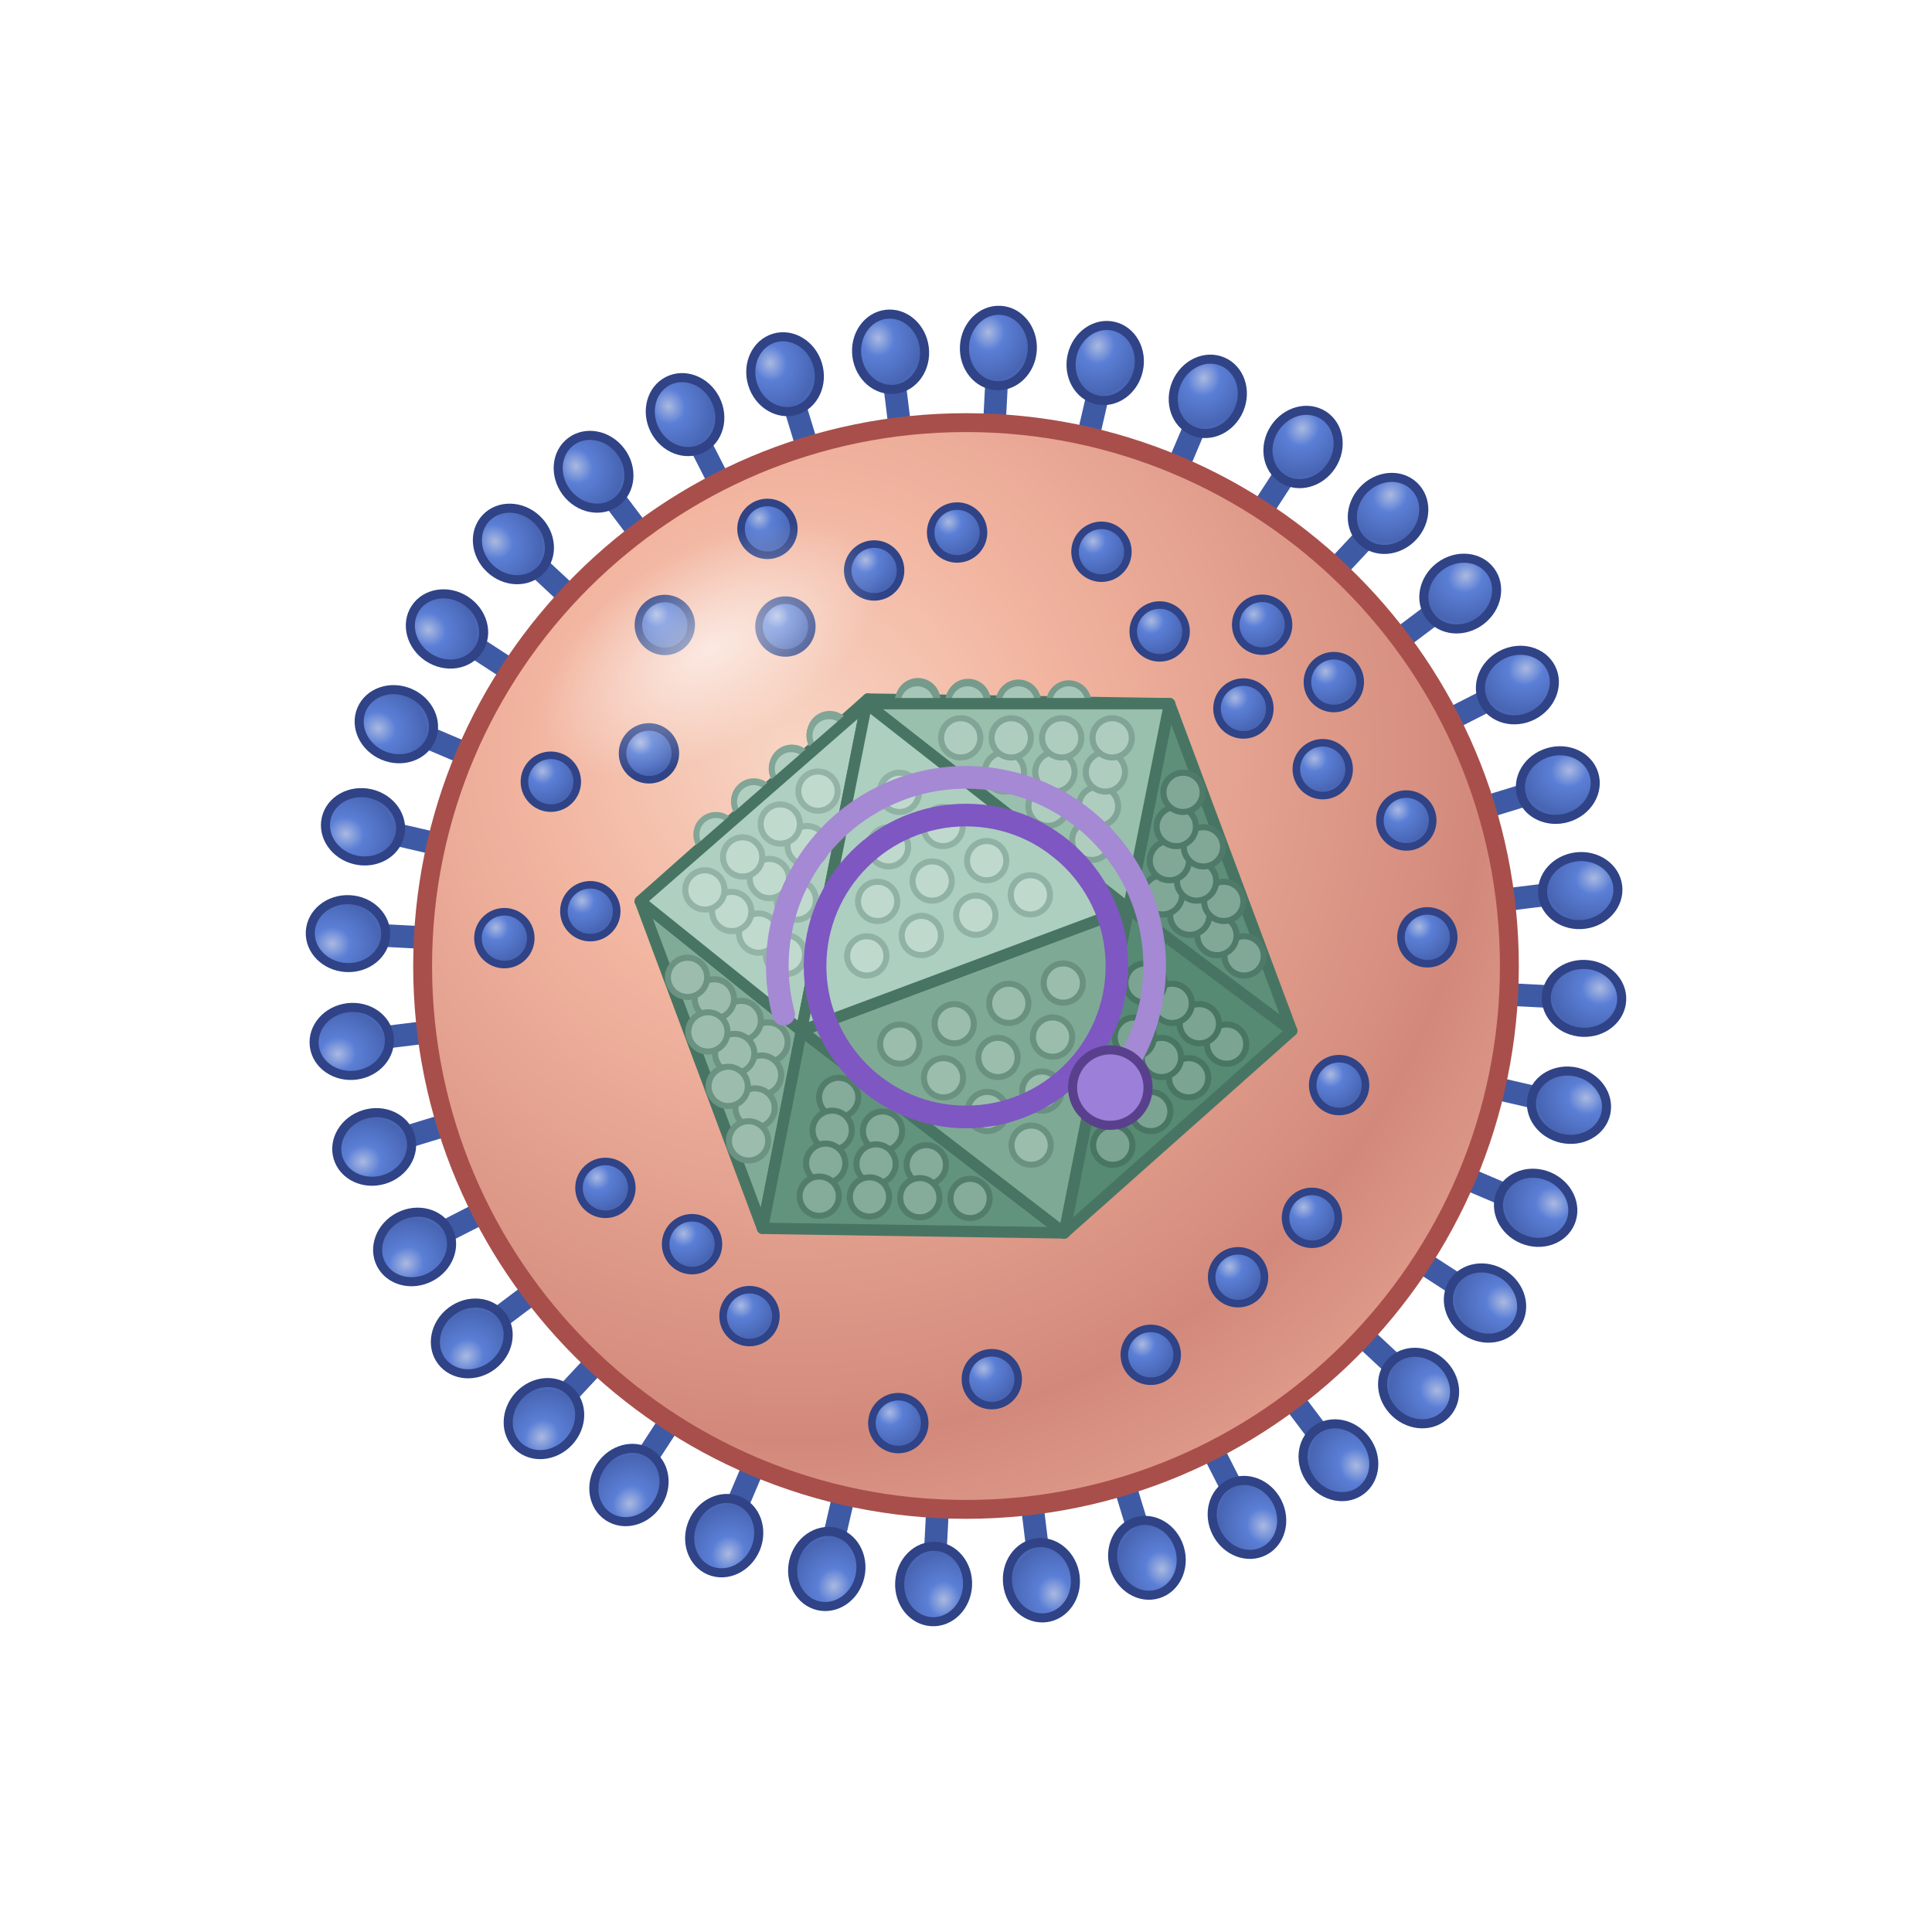
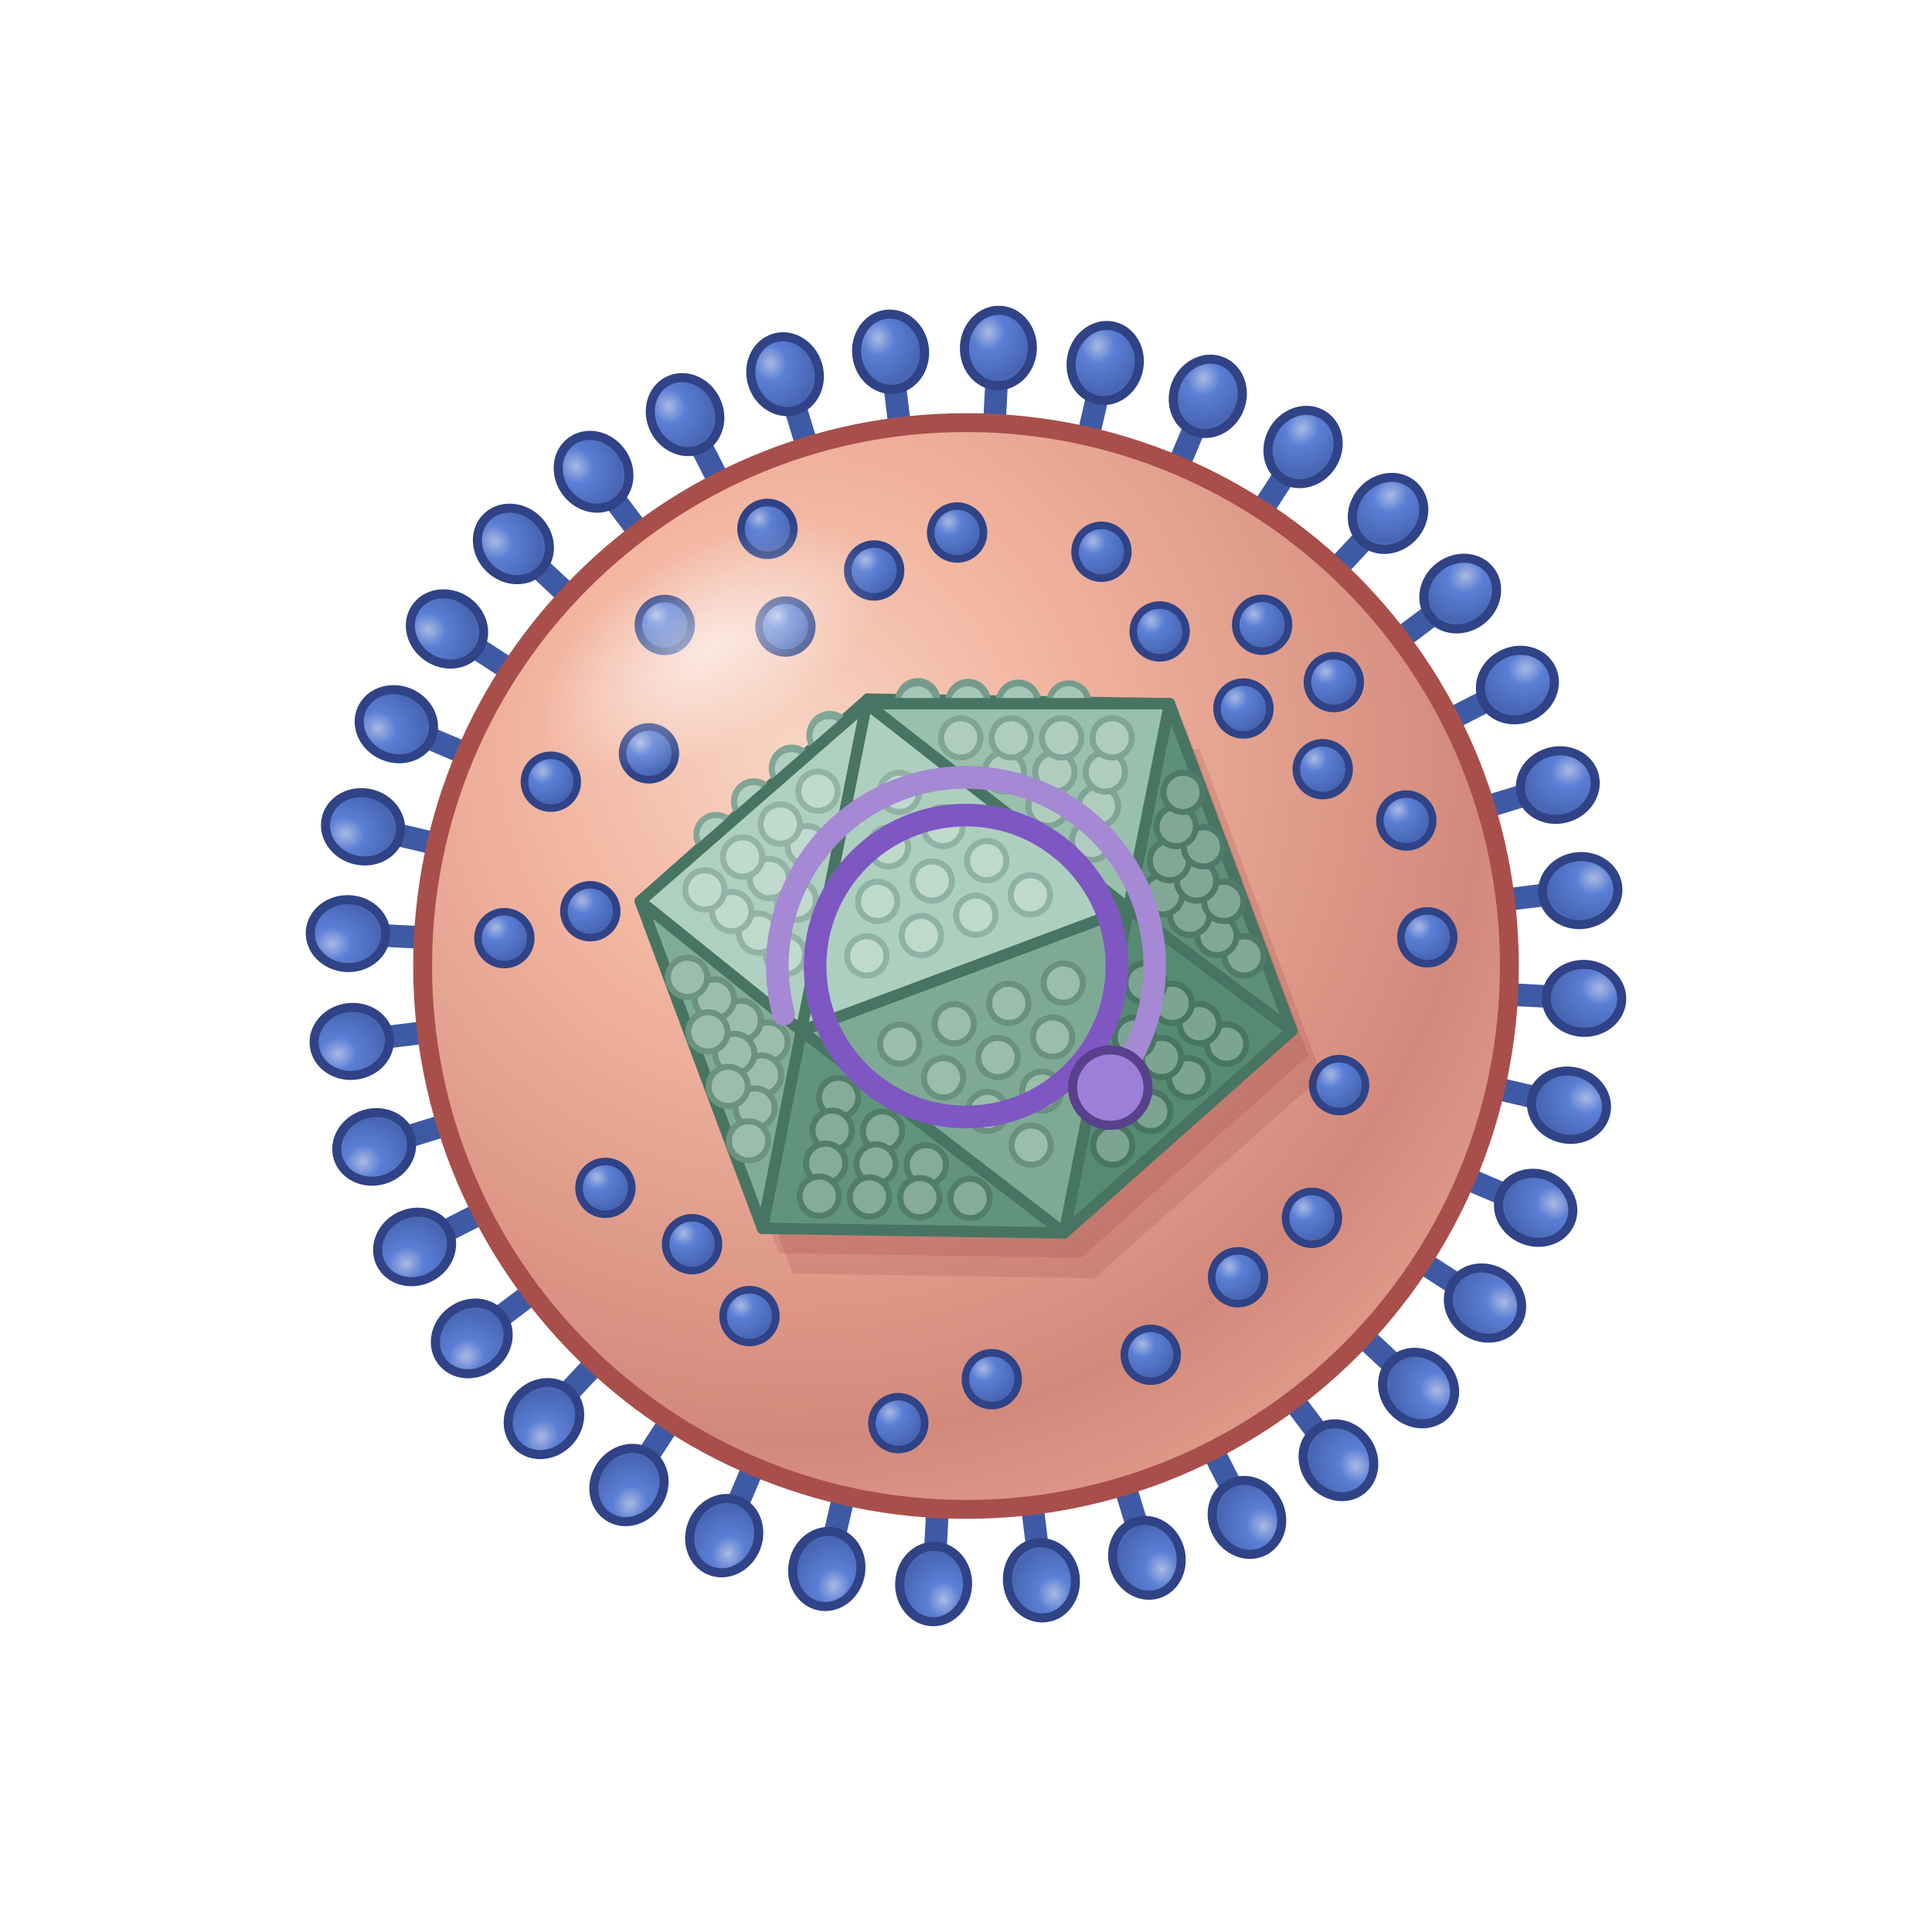
<svg xmlns="http://www.w3.org/2000/svg" viewBox="0 0 256 256" width="256" height="256" role="img" aria-labelledby="hepatitis-b-title">
  <defs>
    <radialGradient id="hepatitis-b-env" cx="0.34" cy="0.3" r="0.8">
      <stop offset="0" stop-color="#f8d5c4" />
      <stop offset="0.3" stop-color="#F2B5A0" />
      <stop offset="0.8" stop-color="#d2897b" />
      <stop offset="1" stop-color="#e29f8e" />
    </radialGradient>
    <radialGradient id="hepatitis-b-ag" cx="0.34" cy="0.3" r="0.8">
      <stop offset="0" stop-color="#aab9e1" />
      <stop offset="0.3" stop-color="#5B7FD6" />
      <stop offset="0.8" stop-color="#4865b3" />
      <stop offset="1" stop-color="#5172c5" />
    </radialGradient>
    <radialGradient id="hepatitis-b-gloss">
      <stop offset="0" stop-color="#fff" stop-opacity="0.62" />
      <stop offset="1" stop-color="#fff" stop-opacity="0" />
    </radialGradient>
  </defs>
  <g transform="translate(128 128)">
    <g transform="rotate(3)">
      <line x1="0" y1="-70" x2="0" y2="-78" stroke="#3f5aa4" stroke-width="3" stroke-linecap="round" />
      <ellipse cy="-82" rx="4.5" ry="5" fill="url(#hepatitis-b-ag)" stroke="#2f4386" stroke-width="1.2" />
    </g>
    <g transform="rotate(13)">
      <line x1="0" y1="-70" x2="0" y2="-78" stroke="#3f5aa4" stroke-width="3" stroke-linecap="round" />
      <ellipse cy="-82" rx="4.5" ry="5" fill="url(#hepatitis-b-ag)" stroke="#2f4386" stroke-width="1.2" />
    </g>
    <g transform="rotate(23)">
      <line x1="0" y1="-70" x2="0" y2="-78" stroke="#3f5aa4" stroke-width="3" stroke-linecap="round" />
      <ellipse cy="-82" rx="4.5" ry="5" fill="url(#hepatitis-b-ag)" stroke="#2f4386" stroke-width="1.2" />
    </g>
    <g transform="rotate(33)">
      <line x1="0" y1="-70" x2="0" y2="-78" stroke="#3f5aa4" stroke-width="3" stroke-linecap="round" />
      <ellipse cy="-82" rx="4.5" ry="5" fill="url(#hepatitis-b-ag)" stroke="#2f4386" stroke-width="1.2" />
    </g>
    <g transform="rotate(43)">
      <line x1="0" y1="-70" x2="0" y2="-78" stroke="#3f5aa4" stroke-width="3" stroke-linecap="round" />
      <ellipse cy="-82" rx="4.5" ry="5" fill="url(#hepatitis-b-ag)" stroke="#2f4386" stroke-width="1.2" />
    </g>
    <g transform="rotate(53)">
      <line x1="0" y1="-70" x2="0" y2="-78" stroke="#3f5aa4" stroke-width="3" stroke-linecap="round" />
      <ellipse cy="-82" rx="4.5" ry="5" fill="url(#hepatitis-b-ag)" stroke="#2f4386" stroke-width="1.2" />
    </g>
    <g transform="rotate(63)">
      <line x1="0" y1="-70" x2="0" y2="-78" stroke="#3f5aa4" stroke-width="3" stroke-linecap="round" />
      <ellipse cy="-82" rx="4.5" ry="5" fill="url(#hepatitis-b-ag)" stroke="#2f4386" stroke-width="1.2" />
    </g>
    <g transform="rotate(73)">
      <line x1="0" y1="-70" x2="0" y2="-78" stroke="#3f5aa4" stroke-width="3" stroke-linecap="round" />
      <ellipse cy="-82" rx="4.5" ry="5" fill="url(#hepatitis-b-ag)" stroke="#2f4386" stroke-width="1.2" />
    </g>
    <g transform="rotate(83)">
      <line x1="0" y1="-70" x2="0" y2="-78" stroke="#3f5aa4" stroke-width="3" stroke-linecap="round" />
      <ellipse cy="-82" rx="4.5" ry="5" fill="url(#hepatitis-b-ag)" stroke="#2f4386" stroke-width="1.2" />
    </g>
    <g transform="rotate(93)">
      <line x1="0" y1="-70" x2="0" y2="-78" stroke="#3f5aa4" stroke-width="3" stroke-linecap="round" />
      <ellipse cy="-82" rx="4.5" ry="5" fill="url(#hepatitis-b-ag)" stroke="#2f4386" stroke-width="1.2" />
    </g>
    <g transform="rotate(103)">
      <line x1="0" y1="-70" x2="0" y2="-78" stroke="#3f5aa4" stroke-width="3" stroke-linecap="round" />
      <ellipse cy="-82" rx="4.5" ry="5" fill="url(#hepatitis-b-ag)" stroke="#2f4386" stroke-width="1.2" />
    </g>
    <g transform="rotate(113)">
      <line x1="0" y1="-70" x2="0" y2="-78" stroke="#3f5aa4" stroke-width="3" stroke-linecap="round" />
      <ellipse cy="-82" rx="4.5" ry="5" fill="url(#hepatitis-b-ag)" stroke="#2f4386" stroke-width="1.2" />
    </g>
    <g transform="rotate(123)">
      <line x1="0" y1="-70" x2="0" y2="-78" stroke="#3f5aa4" stroke-width="3" stroke-linecap="round" />
      <ellipse cy="-82" rx="4.5" ry="5" fill="url(#hepatitis-b-ag)" stroke="#2f4386" stroke-width="1.2" />
    </g>
    <g transform="rotate(133)">
      <line x1="0" y1="-70" x2="0" y2="-78" stroke="#3f5aa4" stroke-width="3" stroke-linecap="round" />
      <ellipse cy="-82" rx="4.5" ry="5" fill="url(#hepatitis-b-ag)" stroke="#2f4386" stroke-width="1.2" />
    </g>
    <g transform="rotate(143)">
      <line x1="0" y1="-70" x2="0" y2="-78" stroke="#3f5aa4" stroke-width="3" stroke-linecap="round" />
      <ellipse cy="-82" rx="4.5" ry="5" fill="url(#hepatitis-b-ag)" stroke="#2f4386" stroke-width="1.2" />
    </g>
    <g transform="rotate(153)">
      <line x1="0" y1="-70" x2="0" y2="-78" stroke="#3f5aa4" stroke-width="3" stroke-linecap="round" />
      <ellipse cy="-82" rx="4.5" ry="5" fill="url(#hepatitis-b-ag)" stroke="#2f4386" stroke-width="1.2" />
    </g>
    <g transform="rotate(163)">
      <line x1="0" y1="-70" x2="0" y2="-78" stroke="#3f5aa4" stroke-width="3" stroke-linecap="round" />
      <ellipse cy="-82" rx="4.5" ry="5" fill="url(#hepatitis-b-ag)" stroke="#2f4386" stroke-width="1.2" />
    </g>
    <g transform="rotate(173)">
      <line x1="0" y1="-70" x2="0" y2="-78" stroke="#3f5aa4" stroke-width="3" stroke-linecap="round" />
      <ellipse cy="-82" rx="4.5" ry="5" fill="url(#hepatitis-b-ag)" stroke="#2f4386" stroke-width="1.2" />
    </g>
    <g transform="rotate(183)">
      <line x1="0" y1="-70" x2="0" y2="-78" stroke="#3f5aa4" stroke-width="3" stroke-linecap="round" />
      <ellipse cy="-82" rx="4.5" ry="5" fill="url(#hepatitis-b-ag)" stroke="#2f4386" stroke-width="1.2" />
    </g>
    <g transform="rotate(193)">
      <line x1="0" y1="-70" x2="0" y2="-78" stroke="#3f5aa4" stroke-width="3" stroke-linecap="round" />
      <ellipse cy="-82" rx="4.5" ry="5" fill="url(#hepatitis-b-ag)" stroke="#2f4386" stroke-width="1.2" />
    </g>
    <g transform="rotate(203)">
      <line x1="0" y1="-70" x2="0" y2="-78" stroke="#3f5aa4" stroke-width="3" stroke-linecap="round" />
      <ellipse cy="-82" rx="4.5" ry="5" fill="url(#hepatitis-b-ag)" stroke="#2f4386" stroke-width="1.2" />
    </g>
    <g transform="rotate(213)">
      <line x1="0" y1="-70" x2="0" y2="-78" stroke="#3f5aa4" stroke-width="3" stroke-linecap="round" />
      <ellipse cy="-82" rx="4.5" ry="5" fill="url(#hepatitis-b-ag)" stroke="#2f4386" stroke-width="1.2" />
    </g>
    <g transform="rotate(223)">
      <line x1="0" y1="-70" x2="0" y2="-78" stroke="#3f5aa4" stroke-width="3" stroke-linecap="round" />
      <ellipse cy="-82" rx="4.5" ry="5" fill="url(#hepatitis-b-ag)" stroke="#2f4386" stroke-width="1.2" />
    </g>
    <g transform="rotate(233)">
      <line x1="0" y1="-70" x2="0" y2="-78" stroke="#3f5aa4" stroke-width="3" stroke-linecap="round" />
      <ellipse cy="-82" rx="4.5" ry="5" fill="url(#hepatitis-b-ag)" stroke="#2f4386" stroke-width="1.2" />
    </g>
    <g transform="rotate(243)">
      <line x1="0" y1="-70" x2="0" y2="-78" stroke="#3f5aa4" stroke-width="3" stroke-linecap="round" />
      <ellipse cy="-82" rx="4.5" ry="5" fill="url(#hepatitis-b-ag)" stroke="#2f4386" stroke-width="1.2" />
    </g>
    <g transform="rotate(253)">
      <line x1="0" y1="-70" x2="0" y2="-78" stroke="#3f5aa4" stroke-width="3" stroke-linecap="round" />
      <ellipse cy="-82" rx="4.5" ry="5" fill="url(#hepatitis-b-ag)" stroke="#2f4386" stroke-width="1.2" />
    </g>
    <g transform="rotate(263)">
      <line x1="0" y1="-70" x2="0" y2="-78" stroke="#3f5aa4" stroke-width="3" stroke-linecap="round" />
      <ellipse cy="-82" rx="4.5" ry="5" fill="url(#hepatitis-b-ag)" stroke="#2f4386" stroke-width="1.2" />
    </g>
    <g transform="rotate(273)">
      <line x1="0" y1="-70" x2="0" y2="-78" stroke="#3f5aa4" stroke-width="3" stroke-linecap="round" />
      <ellipse cy="-82" rx="4.5" ry="5" fill="url(#hepatitis-b-ag)" stroke="#2f4386" stroke-width="1.2" />
    </g>
    <g transform="rotate(283)">
      <line x1="0" y1="-70" x2="0" y2="-78" stroke="#3f5aa4" stroke-width="3" stroke-linecap="round" />
      <ellipse cy="-82" rx="4.5" ry="5" fill="url(#hepatitis-b-ag)" stroke="#2f4386" stroke-width="1.2" />
    </g>
    <g transform="rotate(293)">
      <line x1="0" y1="-70" x2="0" y2="-78" stroke="#3f5aa4" stroke-width="3" stroke-linecap="round" />
      <ellipse cy="-82" rx="4.5" ry="5" fill="url(#hepatitis-b-ag)" stroke="#2f4386" stroke-width="1.2" />
    </g>
    <g transform="rotate(303)">
      <line x1="0" y1="-70" x2="0" y2="-78" stroke="#3f5aa4" stroke-width="3" stroke-linecap="round" />
      <ellipse cy="-82" rx="4.5" ry="5" fill="url(#hepatitis-b-ag)" stroke="#2f4386" stroke-width="1.2" />
    </g>
    <g transform="rotate(313)">
      <line x1="0" y1="-70" x2="0" y2="-78" stroke="#3f5aa4" stroke-width="3" stroke-linecap="round" />
      <ellipse cy="-82" rx="4.5" ry="5" fill="url(#hepatitis-b-ag)" stroke="#2f4386" stroke-width="1.2" />
    </g>
    <g transform="rotate(323)">
      <line x1="0" y1="-70" x2="0" y2="-78" stroke="#3f5aa4" stroke-width="3" stroke-linecap="round" />
      <ellipse cy="-82" rx="4.5" ry="5" fill="url(#hepatitis-b-ag)" stroke="#2f4386" stroke-width="1.2" />
    </g>
    <g transform="rotate(333)">
      <line x1="0" y1="-70" x2="0" y2="-78" stroke="#3f5aa4" stroke-width="3" stroke-linecap="round" />
      <ellipse cy="-82" rx="4.5" ry="5" fill="url(#hepatitis-b-ag)" stroke="#2f4386" stroke-width="1.2" />
    </g>
    <g transform="rotate(343)">
      <line x1="0" y1="-70" x2="0" y2="-78" stroke="#3f5aa4" stroke-width="3" stroke-linecap="round" />
      <ellipse cy="-82" rx="4.5" ry="5" fill="url(#hepatitis-b-ag)" stroke="#2f4386" stroke-width="1.2" />
    </g>
    <g transform="rotate(353)">
      <line x1="0" y1="-70" x2="0" y2="-78" stroke="#3f5aa4" stroke-width="3" stroke-linecap="round" />
      <ellipse cy="-82" rx="4.5" ry="5" fill="url(#hepatitis-b-ag)" stroke="#2f4386" stroke-width="1.2" />
    </g>
    <circle r="72" fill="url(#hepatitis-b-env)" stroke="#a84f4b" stroke-width="2.5" />
    <circle cx="61.13" cy="-3.8" r="3.5" fill="url(#hepatitis-b-ag)" stroke="#2f4386" stroke-width="1" />
    <circle cx="45.84" cy="33.37" r="3.5" fill="url(#hepatitis-b-ag)" stroke="#2f4386" stroke-width="1" />
    <circle cx="-47.78" cy="29.4" r="3.5" fill="url(#hepatitis-b-ag)" stroke="#2f4386" stroke-width="1" />
    <circle cx="24.48" cy="51.52" r="3.5" fill="url(#hepatitis-b-ag)" stroke="#2f4386" stroke-width="1" />
    <circle cx="-12.17" cy="-52.41" r="3.5" fill="url(#hepatitis-b-ag)" stroke="#2f4386" stroke-width="1" />
    <circle cx="-61.17" cy="-3.69" r="3.5" fill="url(#hepatitis-b-ag)" stroke="#2f4386" stroke-width="1" />
    <circle cx="48.74" cy="-37.62" r="3.5" fill="url(#hepatitis-b-ag)" stroke="#2f4386" stroke-width="1" />
    <circle cx="-23.93" cy="-44.98" r="3.5" fill="url(#hepatitis-b-ag)" stroke="#2f4386" stroke-width="1" />
    <circle cx="-42.01" cy="-28.18" r="3.5" fill="url(#hepatitis-b-ag)" stroke="#2f4386" stroke-width="1" />
    <circle cx="-1.18" cy="-57.44" r="3.5" fill="url(#hepatitis-b-ag)" stroke="#2f4386" stroke-width="1" />
    <circle cx="-39.91" cy="-45.19" r="3.5" fill="url(#hepatitis-b-ag)" stroke="#2f4386" stroke-width="1" />
    <circle cx="3.42" cy="54.75" r="3.5" fill="url(#hepatitis-b-ag)" stroke="#2f4386" stroke-width="1" />
    <circle cx="25.66" cy="-44.33" r="3.5" fill="url(#hepatitis-b-ag)" stroke="#2f4386" stroke-width="1" />
    <circle cx="-55.01" cy="-24.42" r="3.5" fill="url(#hepatitis-b-ag)" stroke="#2f4386" stroke-width="1" />
    <circle cx="36.05" cy="41.24" r="3.5" fill="url(#hepatitis-b-ag)" stroke="#2f4386" stroke-width="1" />
    <circle cx="39.24" cy="-45.22" r="3.5" fill="url(#hepatitis-b-ag)" stroke="#2f4386" stroke-width="1" />
    <circle cx="49.44" cy="15.78" r="3.5" fill="url(#hepatitis-b-ag)" stroke="#2f4386" stroke-width="1" />
    <circle cx="47.27" cy="-26.08" r="3.5" fill="url(#hepatitis-b-ag)" stroke="#2f4386" stroke-width="1" />
    <circle cx="-36.3" cy="36.86" r="3.5" fill="url(#hepatitis-b-ag)" stroke="#2f4386" stroke-width="1" />
    <circle cx="17.95" cy="-54.89" r="3.5" fill="url(#hepatitis-b-ag)" stroke="#2f4386" stroke-width="1" />
    <circle cx="-8.97" cy="60.57" r="3.5" fill="url(#hepatitis-b-ag)" stroke="#2f4386" stroke-width="1" />
    <circle cx="-26.31" cy="-57.92" r="3.5" fill="url(#hepatitis-b-ag)" stroke="#2f4386" stroke-width="1" />
    <circle cx="-49.78" cy="-7.26" r="3.5" fill="url(#hepatitis-b-ag)" stroke="#2f4386" stroke-width="1" />
    <circle cx="-28.69" cy="46.39" r="3.5" fill="url(#hepatitis-b-ag)" stroke="#2f4386" stroke-width="1" />
    <circle cx="36.76" cy="-34.12" r="3.5" fill="url(#hepatitis-b-ag)" stroke="#2f4386" stroke-width="1" />
    <circle cx="58.34" cy="-19.28" r="3.5" fill="url(#hepatitis-b-ag)" stroke="#2f4386" stroke-width="1" />
+   </g>
+   <g transform="translate(2.2 3.3)">
+     <path d="M114.82 93.24L114.99 92.63L84.84 119.42ZM114.82 93.24L154.97 93.24L114.99 92.63ZM101.03 162.76L84.84 119.42L106.19 136.58ZM154.97 93.24L149.53 120.4L171.16 136.58ZM101.03 162.76L141.01 163.37L106.19 136.58ZM141.01 163.37L149.53 120.4L171.16 136.58ZM114.82 93.24L84.84 119.42L106.19 136.58ZM114.82 93.24L154.97 93.24L149.53 120.4ZM141.01 163.37L149.53 120.4L106.19 136.58ZM114.82 93.24L149.53 120.4L106.19 136.58Z" fill="#7e161c" opacity="0.13" />
+   </g>
+   <g transform="translate(4 6)">
+     <path d="M114.82 93.24L114.99 92.63L84.84 119.42ZM114.82 93.24L154.97 93.24L114.99 92.63ZM101.03 162.76L84.84 119.42L106.19 136.58ZM154.97 93.24L149.53 120.4L171.16 136.58ZM101.03 162.76L141.01 163.37L106.19 136.58ZM141.01 163.37L149.53 120.4L171.16 136.58ZM114.82 93.24L84.84 119.42L106.19 136.58ZM114.82 93.24L154.97 93.24L149.53 120.4ZM141.01 163.37L149.53 120.4L106.19 136.58ZM114.82 93.24L149.53 120.4L106.19 136.58Z" fill="#7e161c" opacity="0.13" />
  </g>
  <polygon points="114.82,93.24 114.99,92.63 84.84,119.42" fill="#9bc1af" stroke="#487563" stroke-width="1.5" stroke-linejoin="round" />
  <circle cx="94.87" cy="110.59" r="2.6" fill="#b1cfc1" stroke="#81a596" stroke-width="0.8" />
  <circle cx="99.89" cy="106.13" r="2.6" fill="#b1cfc1" stroke="#81a596" stroke-width="0.8" />
  <circle cx="104.92" cy="101.66" r="2.6" fill="#b1cfc1" stroke="#81a596" stroke-width="0.8" />
  <circle cx="109.94" cy="97.2" r="2.6" fill="#b1cfc1" stroke="#81a596" stroke-width="0.8" />
  <circle cx="99.86" cy="106.23" r="2.6" fill="#b1cfc1" stroke="#81a596" stroke-width="0.8" />
  <circle cx="104.89" cy="101.77" r="2.6" fill="#b1cfc1" stroke="#81a596" stroke-width="0.8" />
  <circle cx="109.91" cy="97.3" r="2.6" fill="#b1cfc1" stroke="#81a596" stroke-width="0.8" />
  <circle cx="104.86" cy="101.87" r="2.6" fill="#b1cfc1" stroke="#81a596" stroke-width="0.8" />
  <circle cx="109.88" cy="97.4" r="2.6" fill="#b1cfc1" stroke="#81a596" stroke-width="0.8" />
  <circle cx="109.86" cy="97.5" r="2.6" fill="#b1cfc1" stroke="#81a596" stroke-width="0.8" />
  <polygon points="114.82,93.24 154.97,93.24 114.99,92.63" fill="#8db6a3" stroke="#487563" stroke-width="1.5" stroke-linejoin="round" />
  <circle cx="121.63" cy="92.84" r="2.6" fill="#a6c6b7" stroke="#769b8c" stroke-width="0.8" />
  <circle cx="128.29" cy="92.94" r="2.6" fill="#a6c6b7" stroke="#769b8c" stroke-width="0.8" />
  <circle cx="134.95" cy="93.04" r="2.6" fill="#a6c6b7" stroke="#769b8c" stroke-width="0.8" />
  <circle cx="141.62" cy="93.14" r="2.6" fill="#a6c6b7" stroke="#769b8c" stroke-width="0.8" />
  <circle cx="121.6" cy="92.94" r="2.6" fill="#a6c6b7" stroke="#769b8c" stroke-width="0.8" />
  <circle cx="128.26" cy="93.04" r="2.6" fill="#a6c6b7" stroke="#769b8c" stroke-width="0.8" />
  <circle cx="134.93" cy="93.14" r="2.6" fill="#a6c6b7" stroke="#769b8c" stroke-width="0.8" />
  <circle cx="121.57" cy="93.04" r="2.6" fill="#a6c6b7" stroke="#769b8c" stroke-width="0.8" />
  <circle cx="128.23" cy="93.14" r="2.6" fill="#a6c6b7" stroke="#769b8c" stroke-width="0.8" />
  <circle cx="121.54" cy="93.14" r="2.6" fill="#a6c6b7" stroke="#769b8c" stroke-width="0.8" />
  <polygon points="101.03,162.76 84.84,119.42 106.19,136.58" fill="#80ab97" stroke="#487563" stroke-width="1.5" stroke-linejoin="round" />
  <circle cx="101.77" cy="138.08" r="2.6" fill="#9cbdae" stroke="#6c9282" stroke-width="0.8" />
  <circle cx="98.22" cy="135.22" r="2.6" fill="#9cbdae" stroke="#6c9282" stroke-width="0.8" />
  <circle cx="94.66" cy="132.36" r="2.6" fill="#9cbdae" stroke="#6c9282" stroke-width="0.8" />
  <circle cx="91.1" cy="129.5" r="2.6" fill="#9cbdae" stroke="#6c9282" stroke-width="0.8" />
  <circle cx="100.91" cy="142.45" r="2.6" fill="#9cbdae" stroke="#6c9282" stroke-width="0.8" />
  <circle cx="97.35" cy="139.59" r="2.6" fill="#9cbdae" stroke="#6c9282" stroke-width="0.8" />
  <circle cx="93.8" cy="136.73" r="2.6" fill="#9cbdae" stroke="#6c9282" stroke-width="0.8" />
  <circle cx="100.05" cy="146.81" r="2.6" fill="#9cbdae" stroke="#6c9282" stroke-width="0.8" />
  <circle cx="96.49" cy="143.95" r="2.6" fill="#9cbdae" stroke="#6c9282" stroke-width="0.8" />
  <circle cx="99.19" cy="151.17" r="2.6" fill="#9cbdae" stroke="#6c9282" stroke-width="0.8" />
  <polygon points="154.97,93.24 149.53,120.4 171.16,136.58" fill="#5d8f79" stroke="#487563" stroke-width="1.5" stroke-linejoin="round" />
  <circle cx="164.85" cy="126.66" r="2.6" fill="#81a896" stroke="#4f7968" stroke-width="0.8" />
  <circle cx="161.25" cy="123.96" r="2.6" fill="#81a896" stroke="#4f7968" stroke-width="0.8" />
  <circle cx="157.65" cy="121.27" r="2.6" fill="#81a896" stroke="#4f7968" stroke-width="0.8" />
  <circle cx="154.04" cy="118.57" r="2.6" fill="#81a896" stroke="#4f7968" stroke-width="0.8" />
  <circle cx="162.16" cy="119.44" r="2.6" fill="#81a896" stroke="#4f7968" stroke-width="0.8" />
  <circle cx="158.55" cy="116.74" r="2.6" fill="#81a896" stroke="#4f7968" stroke-width="0.8" />
  <circle cx="154.95" cy="114.04" r="2.6" fill="#81a896" stroke="#4f7968" stroke-width="0.8" />
  <circle cx="159.46" cy="112.21" r="2.6" fill="#81a896" stroke="#4f7968" stroke-width="0.8" />
  <circle cx="155.86" cy="109.52" r="2.6" fill="#81a896" stroke="#4f7968" stroke-width="0.8" />
  <circle cx="156.76" cy="104.99" r="2.6" fill="#81a896" stroke="#4f7968" stroke-width="0.8" />
  <polygon points="101.03,162.76 141.01,163.37 106.19,136.58" fill="#62937d" stroke="#487563" stroke-width="1.5" stroke-linejoin="round" />
  <circle cx="111.13" cy="145.41" r="2.6" fill="#85ab9a" stroke="#537d6b" stroke-width="0.8" />
  <circle cx="116.94" cy="149.87" r="2.6" fill="#85ab9a" stroke="#537d6b" stroke-width="0.8" />
  <circle cx="122.74" cy="154.34" r="2.6" fill="#85ab9a" stroke="#537d6b" stroke-width="0.8" />
  <circle cx="128.54" cy="158.8" r="2.6" fill="#85ab9a" stroke="#537d6b" stroke-width="0.8" />
  <circle cx="110.27" cy="149.77" r="2.6" fill="#85ab9a" stroke="#537d6b" stroke-width="0.8" />
  <circle cx="116.08" cy="154.23" r="2.6" fill="#85ab9a" stroke="#537d6b" stroke-width="0.8" />
  <circle cx="121.88" cy="158.7" r="2.6" fill="#85ab9a" stroke="#537d6b" stroke-width="0.8" />
  <circle cx="109.41" cy="154.13" r="2.6" fill="#85ab9a" stroke="#537d6b" stroke-width="0.8" />
  <circle cx="115.21" cy="158.6" r="2.6" fill="#85ab9a" stroke="#537d6b" stroke-width="0.8" />
  <circle cx="108.55" cy="158.5" r="2.6" fill="#85ab9a" stroke="#537d6b" stroke-width="0.8" />
  <polygon points="141.01,163.37 149.53,120.4 171.16,136.58" fill="#568a73" stroke="#487563" stroke-width="1.5" stroke-linejoin="round" />
  <circle cx="162.53" cy="138.35" r="2.6" fill="#7ba492" stroke="#497563" stroke-width="0.8" />
  <circle cx="158.92" cy="135.65" r="2.6" fill="#7ba492" stroke="#497563" stroke-width="0.8" />
  <circle cx="155.32" cy="132.95" r="2.6" fill="#7ba492" stroke="#497563" stroke-width="0.8" />
  <circle cx="151.72" cy="130.26" r="2.6" fill="#7ba492" stroke="#497563" stroke-width="0.8" />
  <circle cx="157.5" cy="142.81" r="2.6" fill="#7ba492" stroke="#497563" stroke-width="0.8" />
  <circle cx="153.9" cy="140.12" r="2.6" fill="#7ba492" stroke="#497563" stroke-width="0.8" />
  <circle cx="150.3" cy="137.42" r="2.6" fill="#7ba492" stroke="#497563" stroke-width="0.8" />
  <circle cx="152.48" cy="147.28" r="2.6" fill="#7ba492" stroke="#497563" stroke-width="0.8" />
  <circle cx="148.87" cy="144.58" r="2.6" fill="#7ba492" stroke="#497563" stroke-width="0.8" />
  <circle cx="147.45" cy="151.74" r="2.6" fill="#7ba492" stroke="#497563" stroke-width="0.8" />
  <polygon points="114.82,93.24 84.84,119.42 106.19,136.58" fill="#afd0c0" stroke="#487563" stroke-width="1.5" stroke-linejoin="round" />
  <circle cx="104.07" cy="126.5" r="2.6" fill="#c1dace" stroke="#92b3a5" stroke-width="0.8" />
  <circle cx="100.52" cy="123.64" r="2.6" fill="#c1dace" stroke="#92b3a5" stroke-width="0.8" />
  <circle cx="96.96" cy="120.78" r="2.6" fill="#c1dace" stroke="#92b3a5" stroke-width="0.8" />
  <circle cx="93.4" cy="117.92" r="2.6" fill="#c1dace" stroke="#92b3a5" stroke-width="0.8" />
  <circle cx="105.51" cy="119.27" r="2.6" fill="#c1dace" stroke="#92b3a5" stroke-width="0.8" />
  <circle cx="101.95" cy="116.41" r="2.6" fill="#c1dace" stroke="#92b3a5" stroke-width="0.8" />
  <circle cx="98.4" cy="113.55" r="2.6" fill="#c1dace" stroke="#92b3a5" stroke-width="0.8" />
  <circle cx="106.95" cy="112.05" r="2.6" fill="#c1dace" stroke="#92b3a5" stroke-width="0.8" />
  <circle cx="103.39" cy="109.19" r="2.6" fill="#c1dace" stroke="#92b3a5" stroke-width="0.8" />
  <circle cx="108.39" cy="104.83" r="2.6" fill="#c1dace" stroke="#92b3a5" stroke-width="0.8" />
  <polygon points="114.82,93.24 154.97,93.24 149.53,120.4" fill="#99bfad" stroke="#487563" stroke-width="1.5" stroke-linejoin="round" />
  <circle cx="144.66" cy="111.35" r="2.6" fill="#afcdbf" stroke="#80a495" stroke-width="0.8" />
  <circle cx="145.56" cy="106.82" r="2.6" fill="#afcdbf" stroke="#80a495" stroke-width="0.8" />
  <circle cx="146.47" cy="102.29" r="2.6" fill="#afcdbf" stroke="#80a495" stroke-width="0.8" />
  <circle cx="147.37" cy="97.77" r="2.6" fill="#afcdbf" stroke="#80a495" stroke-width="0.8" />
  <circle cx="138.87" cy="106.82" r="2.6" fill="#afcdbf" stroke="#80a495" stroke-width="0.8" />
  <circle cx="139.78" cy="102.29" r="2.6" fill="#afcdbf" stroke="#80a495" stroke-width="0.8" />
  <circle cx="140.68" cy="97.77" r="2.6" fill="#afcdbf" stroke="#80a495" stroke-width="0.8" />
  <circle cx="133.09" cy="102.29" r="2.6" fill="#afcdbf" stroke="#80a495" stroke-width="0.8" />
  <circle cx="133.99" cy="97.77" r="2.6" fill="#afcdbf" stroke="#80a495" stroke-width="0.8" />
  <circle cx="127.3" cy="97.77" r="2.6" fill="#afcdbf" stroke="#80a495" stroke-width="0.8" />
  <polygon points="141.01,163.37 149.53,120.4 106.19,136.58" fill="#7eaa95" stroke="#487563" stroke-width="1.5" stroke-linejoin="round" />
  <circle cx="119.22" cy="138.35" r="2.6" fill="#9abdac" stroke="#6a9180" stroke-width="0.8" />
  <circle cx="126.44" cy="135.65" r="2.6" fill="#9abdac" stroke="#6a9180" stroke-width="0.8" />
  <circle cx="133.67" cy="132.95" r="2.6" fill="#9abdac" stroke="#6a9180" stroke-width="0.8" />
  <circle cx="140.89" cy="130.26" r="2.6" fill="#9abdac" stroke="#6a9180" stroke-width="0.8" />
  <circle cx="125.02" cy="142.81" r="2.6" fill="#9abdac" stroke="#6a9180" stroke-width="0.8" />
  <circle cx="132.24" cy="140.12" r="2.6" fill="#9abdac" stroke="#6a9180" stroke-width="0.8" />
  <circle cx="139.47" cy="137.42" r="2.6" fill="#9abdac" stroke="#6a9180" stroke-width="0.8" />
  <circle cx="130.82" cy="147.28" r="2.6" fill="#9abdac" stroke="#6a9180" stroke-width="0.8" />
  <circle cx="138.05" cy="144.58" r="2.6" fill="#9abdac" stroke="#6a9180" stroke-width="0.8" />
  <circle cx="136.63" cy="151.74" r="2.6" fill="#9abdac" stroke="#6a9180" stroke-width="0.8" />
  <polygon points="114.82,93.24 149.53,120.4 106.19,136.58" fill="#adcfbf" stroke="#487563" stroke-width="1.5" stroke-linejoin="round" />
  <circle cx="114.85" cy="126.66" r="2.6" fill="#bfdacd" stroke="#90b2a5" stroke-width="0.8" />
  <circle cx="122.08" cy="123.96" r="2.6" fill="#bfdacd" stroke="#90b2a5" stroke-width="0.8" />
  <circle cx="129.3" cy="121.27" r="2.6" fill="#bfdacd" stroke="#90b2a5" stroke-width="0.8" />
  <circle cx="136.53" cy="118.57" r="2.6" fill="#bfdacd" stroke="#90b2a5" stroke-width="0.8" />
  <circle cx="116.29" cy="119.44" r="2.6" fill="#bfdacd" stroke="#90b2a5" stroke-width="0.8" />
  <circle cx="123.52" cy="116.74" r="2.6" fill="#bfdacd" stroke="#90b2a5" stroke-width="0.8" />
  <circle cx="130.74" cy="114.04" r="2.6" fill="#bfdacd" stroke="#90b2a5" stroke-width="0.8" />
  <circle cx="117.73" cy="112.21" r="2.6" fill="#bfdacd" stroke="#90b2a5" stroke-width="0.8" />
  <circle cx="124.96" cy="109.52" r="2.6" fill="#bfdacd" stroke="#90b2a5" stroke-width="0.8" />
  <circle cx="119.17" cy="104.99" r="2.6" fill="#bfdacd" stroke="#90b2a5" stroke-width="0.8" />
  <g transform="translate(128 128)">
    <circle r="20" fill="none" stroke="#7E57C2" stroke-width="3" />
    <path d="M-24.17 6.39A25 25 0 1 1 19.12 16.11" fill="none" stroke="#a589d4" stroke-width="3" stroke-linecap="round" />
    <circle cx="19.12" cy="16.11" r="5" fill="#9C7FD9" stroke="#59408c" stroke-width="1.2" />
  </g>
  <ellipse cx="94" cy="86" rx="25" ry="13.05" transform="rotate(-30 94 86)" fill="url(#hepatitis-b-gloss)" />
</svg>
